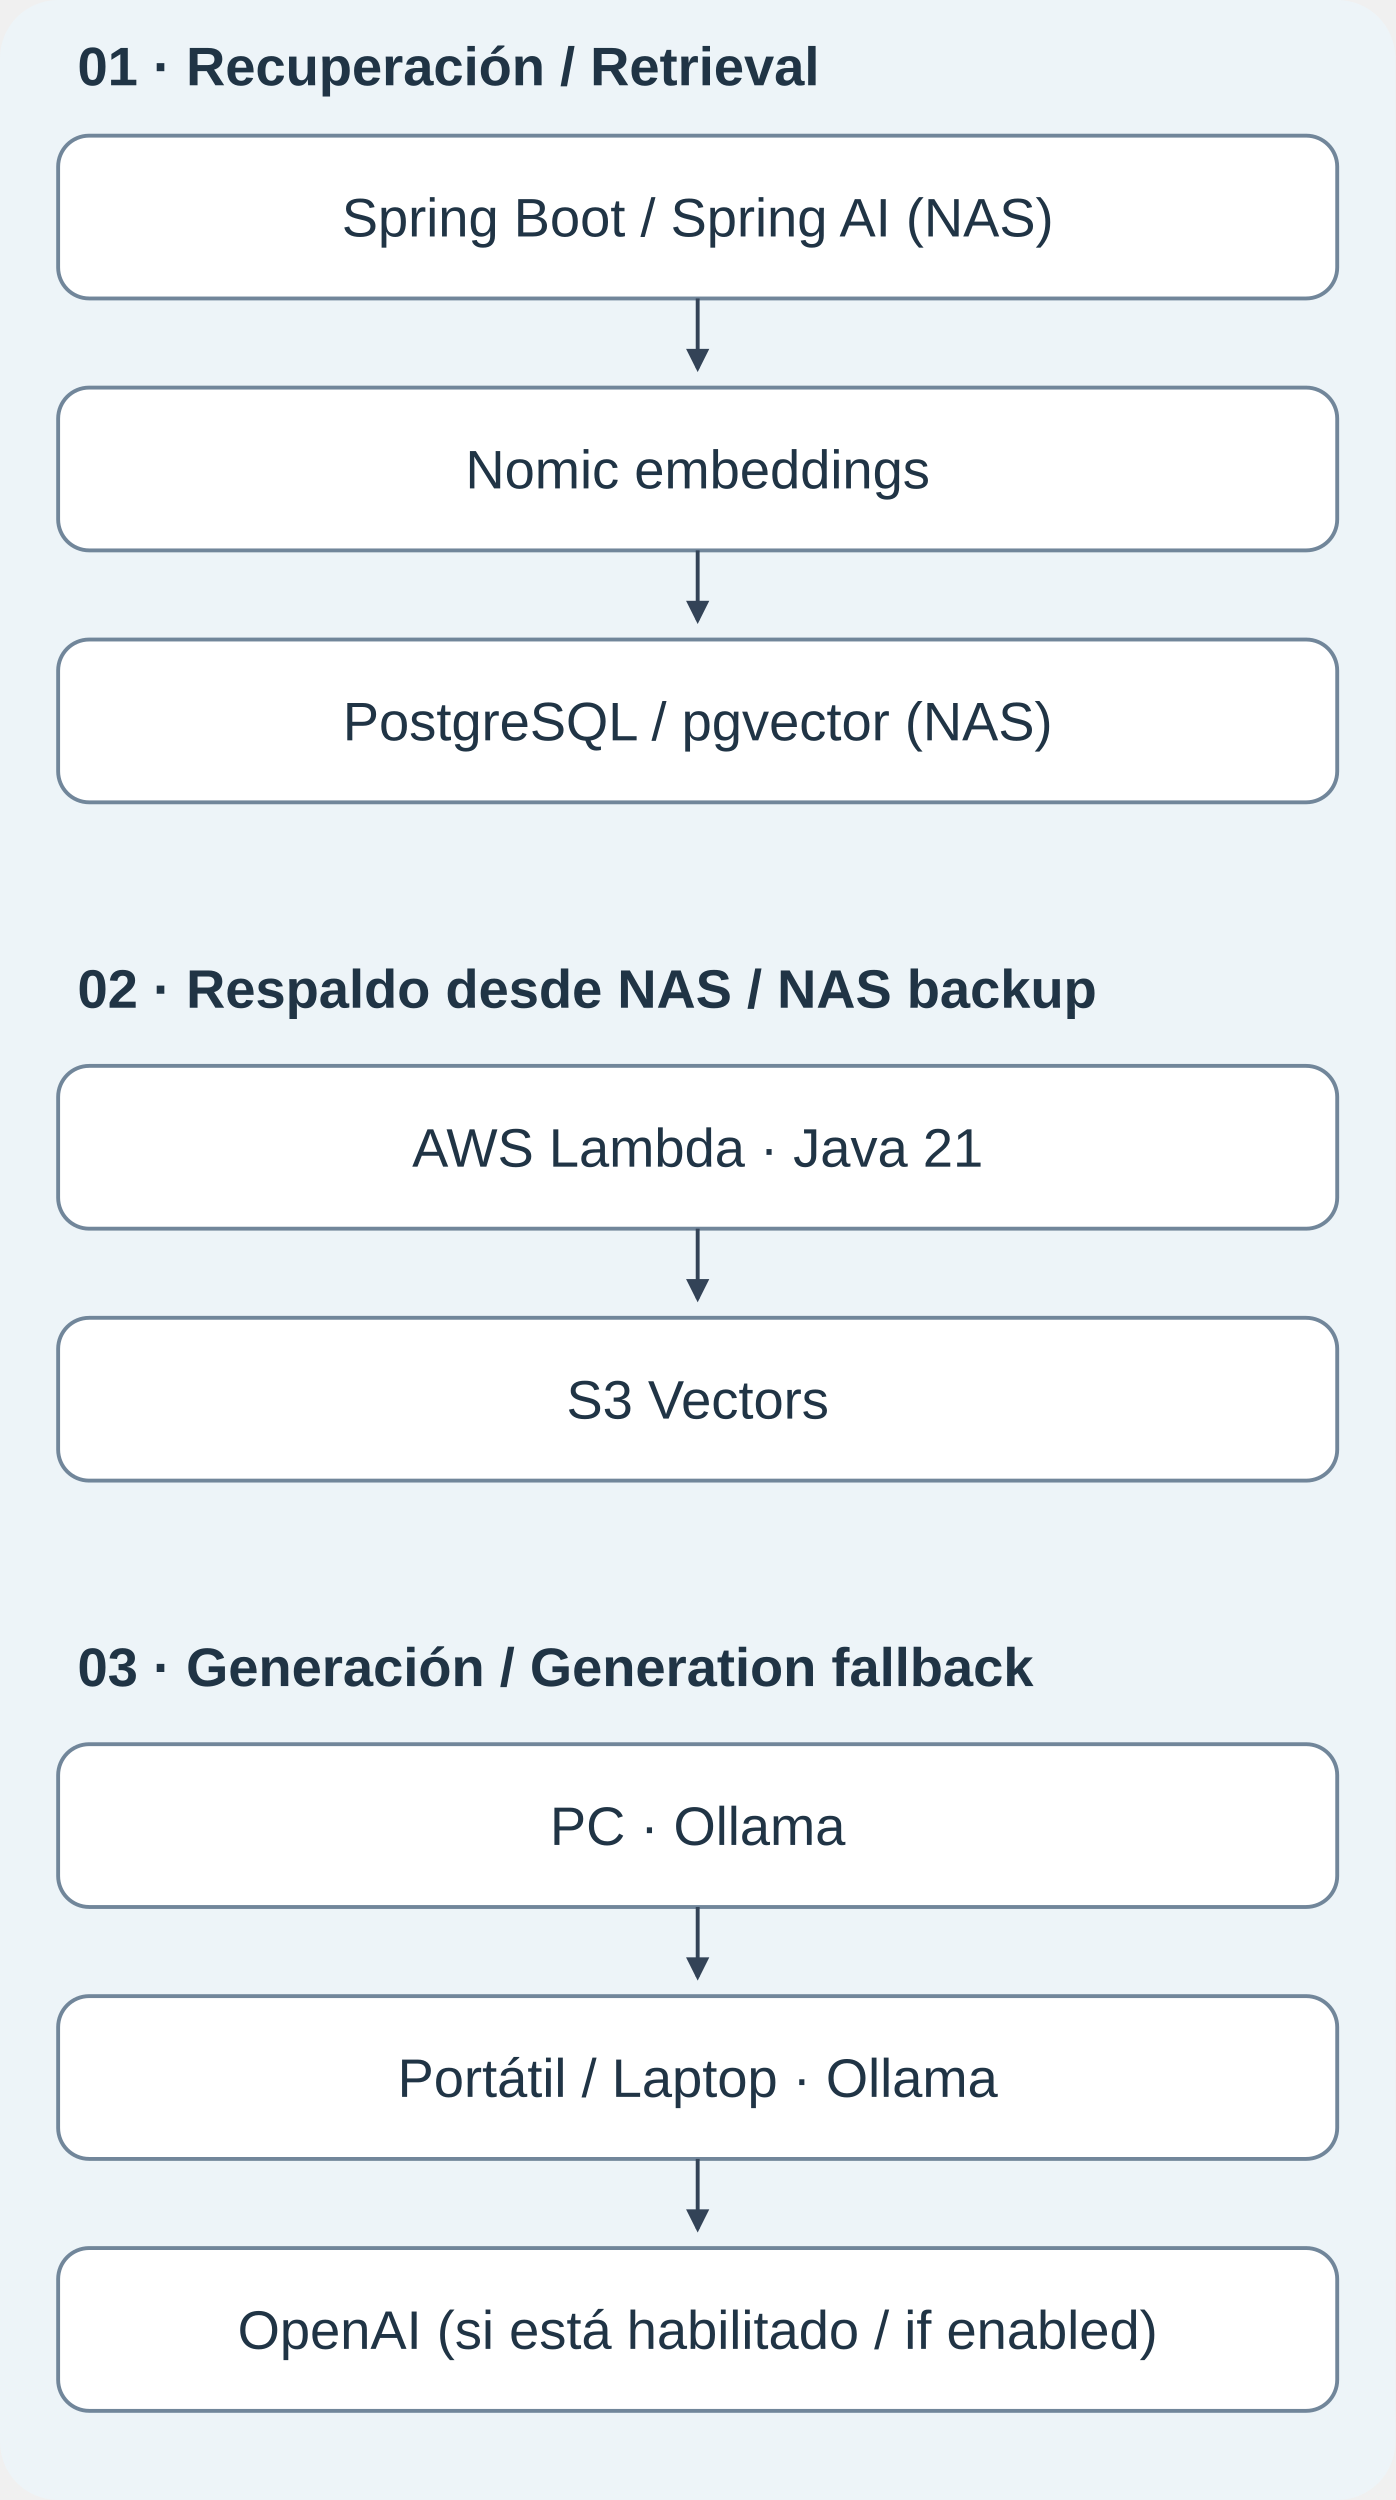
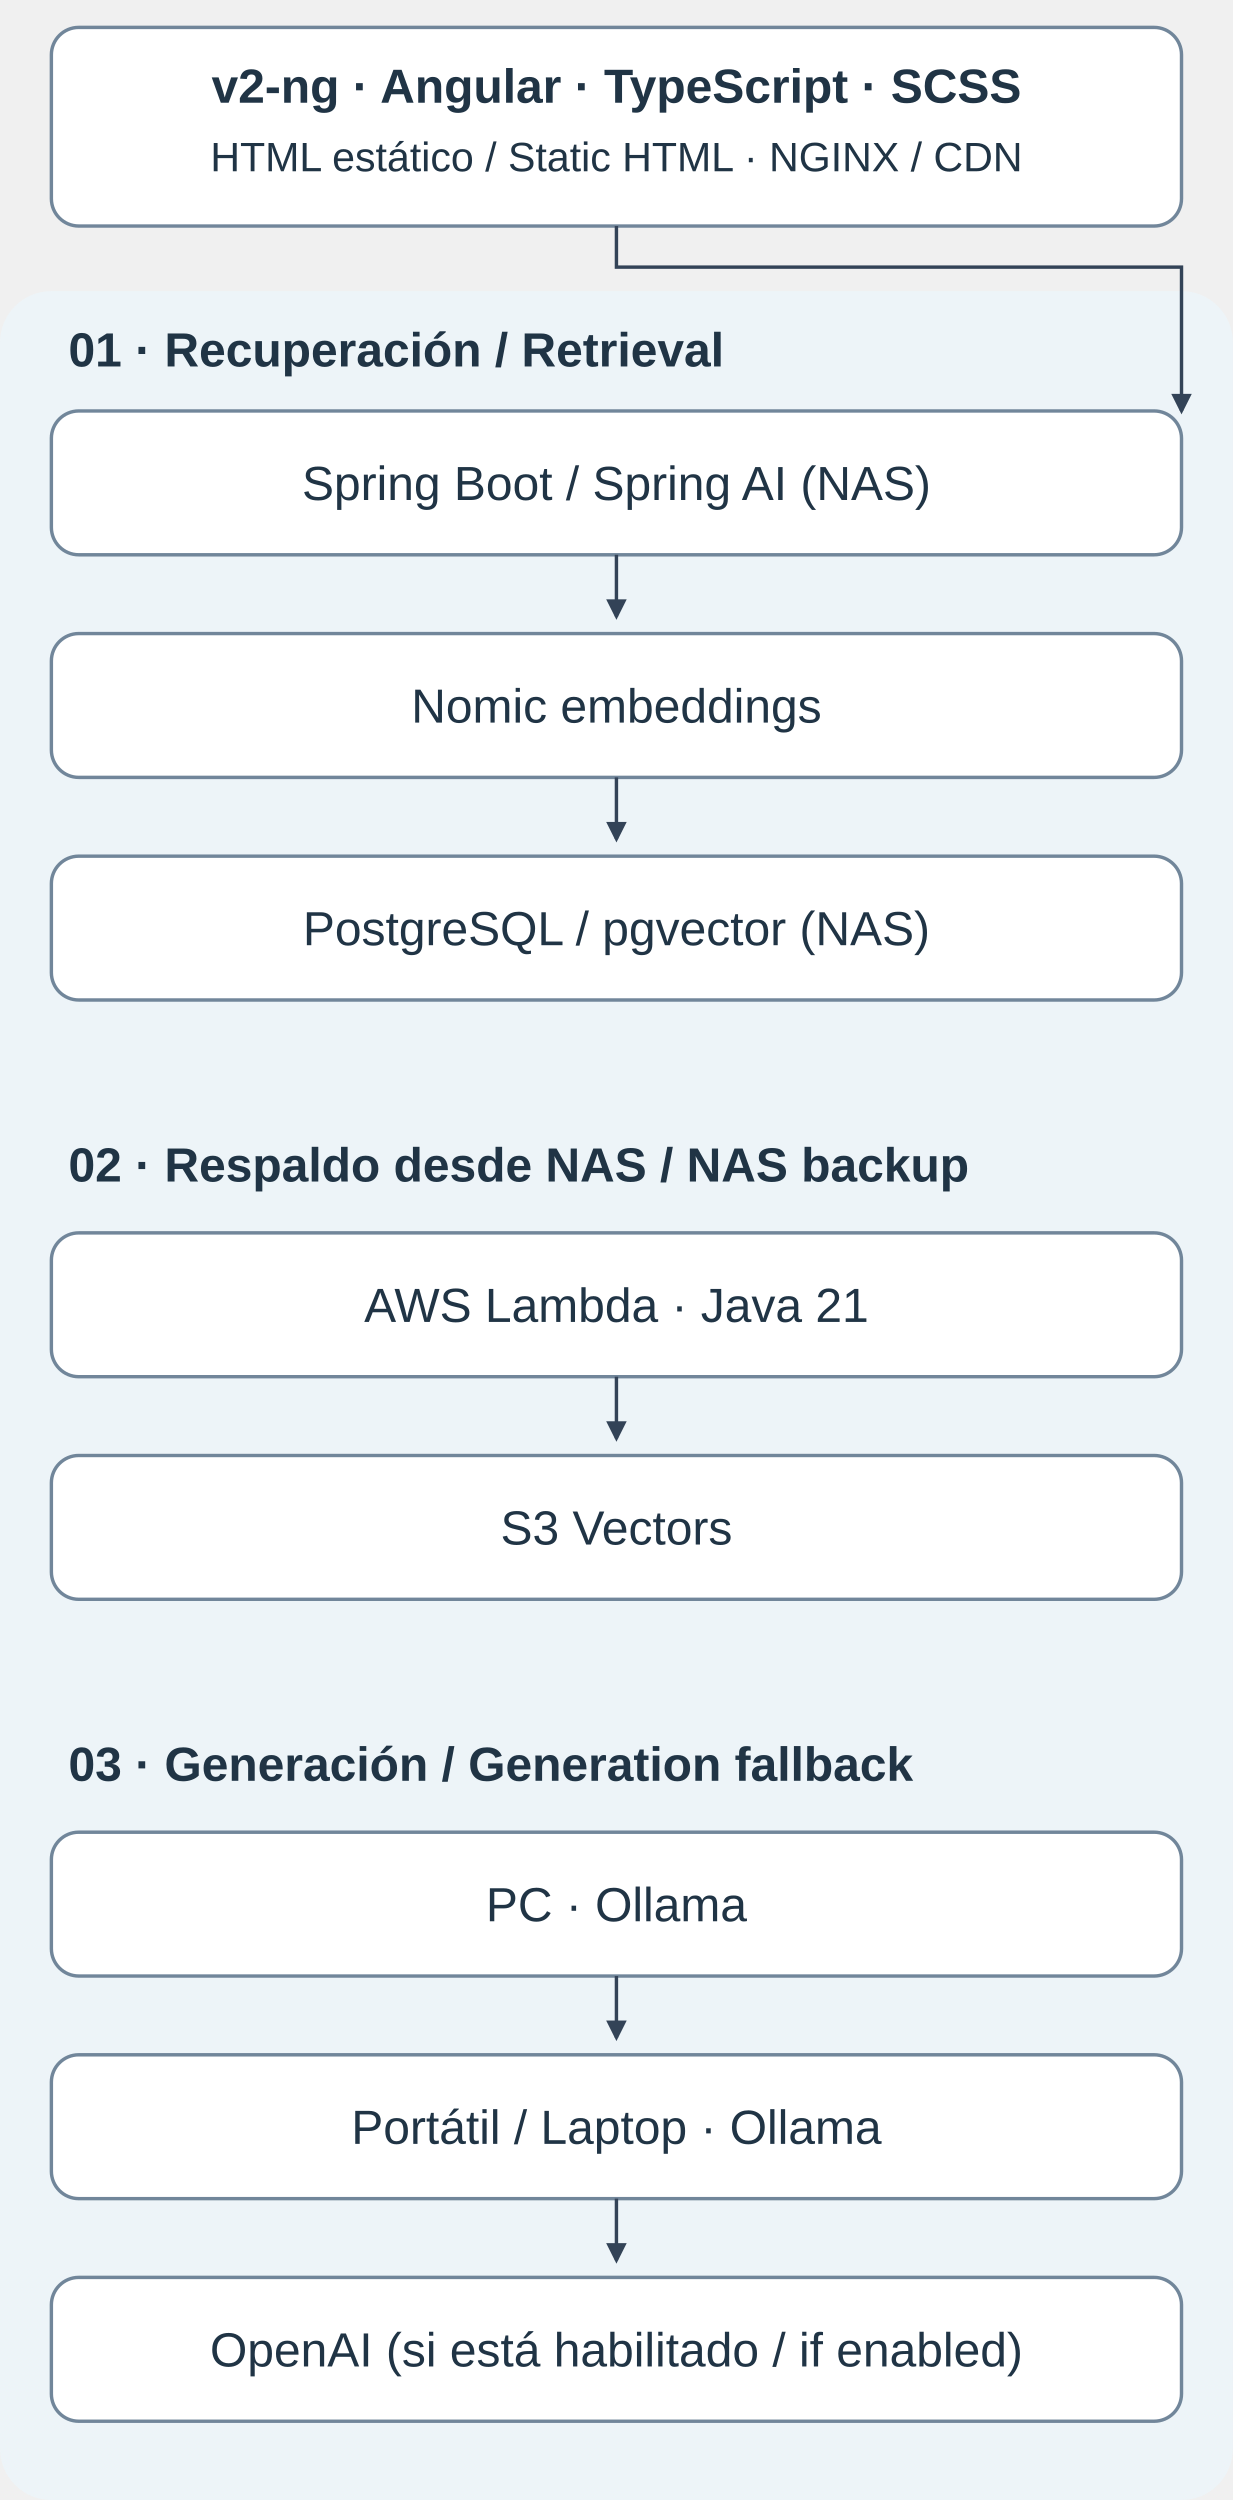
- <svg xmlns="http://www.w3.org/2000/svg" role="img" aria-label="R4R architecture" viewBox="0 0 360 645">
+ <svg xmlns="http://www.w3.org/2000/svg" role="img" aria-label="R4R architecture" viewBox="0 0 360 730">
  <defs>
    <marker id="arrow" markerWidth="8" markerHeight="8" refX="5" refY="3" orient="auto">
      <path d="M0 0L6 3L0 6" fill="#334357" />
    </marker>
  </defs>
-   <rect width="360" height="645" rx="15" fill="#edf4f8" />
-   <rect x="15" y="35" width="330" height="42" rx="8" fill="white" stroke="#71869a" />
-   <text x="180" y="61" text-anchor="middle" font-family="Arial,sans-serif" font-size="14" fill="#203445">Spring Boot / Spring AI (NAS)</text>
-   <rect x="15" y="100" width="330" height="42" rx="8" fill="white" stroke="#71869a" />
-   <text x="180" y="126" text-anchor="middle" font-family="Arial,sans-serif" font-size="14" fill="#203445">Nomic embeddings</text>
-   <rect x="15" y="165" width="330" height="42" rx="8" fill="white" stroke="#71869a" />
-   <text x="180" y="191" text-anchor="middle" font-family="Arial,sans-serif" font-size="14" fill="#203445">PostgreSQL / pgvector (NAS)</text>
-   <rect x="15" y="275" width="330" height="42" rx="8" fill="white" stroke="#71869a" />
-   <text x="180" y="301" text-anchor="middle" font-family="Arial,sans-serif" font-size="14" fill="#203445">AWS Lambda · Java 21</text>
-   <rect x="15" y="340" width="330" height="42" rx="8" fill="white" stroke="#71869a" />
-   <text x="180" y="366" text-anchor="middle" font-family="Arial,sans-serif" font-size="14" fill="#203445">S3 Vectors</text>
-   <rect x="15" y="450" width="330" height="42" rx="8" fill="white" stroke="#71869a" />
-   <text x="180" y="476" text-anchor="middle" font-family="Arial,sans-serif" font-size="14" fill="#203445">PC · Ollama</text>
-   <rect x="15" y="515" width="330" height="42" rx="8" fill="white" stroke="#71869a" />
-   <text x="180" y="541" text-anchor="middle" font-family="Arial,sans-serif" font-size="14" fill="#203445">Portátil / Laptop · Ollama</text>
-   <rect x="15" y="580" width="330" height="42" rx="8" fill="white" stroke="#71869a" />
-   <text x="180" y="606" text-anchor="middle" font-family="Arial,sans-serif" font-size="14" fill="#203445">OpenAI (si está habilitado / if enabled)</text>
-   <path d="M180 77V95" stroke="#334357" marker-end="url(#arrow)" />
-   <path d="M180 142V160" stroke="#334357" marker-end="url(#arrow)" />
-   <path d="M180 317V335" stroke="#334357" marker-end="url(#arrow)" />
-   <path d="M180 492V510" stroke="#334357" marker-end="url(#arrow)" />
-   <path d="M180 557V575" stroke="#334357" marker-end="url(#arrow)" />
-   <text x="20" y="22" font-family="Arial,sans-serif" font-size="14" font-weight="bold" fill="#203445">01 · Recuperación / Retrieval</text>
-   <text x="20" y="260" font-family="Arial,sans-serif" font-size="14" font-weight="bold" fill="#203445">02 · Respaldo desde NAS / NAS backup</text>
-   <text x="20" y="435" font-family="Arial,sans-serif" font-size="14" font-weight="bold" fill="#203445">03 · Generación / Generation fallback</text>
+   <g transform="translate(0 85)">
+     <rect width="360" height="645" rx="15" fill="#edf4f8" />
+     <rect x="15" y="35" width="330" height="42" rx="8" fill="white" stroke="#71869a" />
+     <text x="180" y="61" text-anchor="middle" font-family="Arial,sans-serif" font-size="14" fill="#203445">Spring Boot / Spring AI (NAS)</text>
+     <rect x="15" y="100" width="330" height="42" rx="8" fill="white" stroke="#71869a" />
+     <text x="180" y="126" text-anchor="middle" font-family="Arial,sans-serif" font-size="14" fill="#203445">Nomic embeddings</text>
+     <rect x="15" y="165" width="330" height="42" rx="8" fill="white" stroke="#71869a" />
+     <text x="180" y="191" text-anchor="middle" font-family="Arial,sans-serif" font-size="14" fill="#203445">PostgreSQL / pgvector (NAS)</text>
+     <rect x="15" y="275" width="330" height="42" rx="8" fill="white" stroke="#71869a" />
+     <text x="180" y="301" text-anchor="middle" font-family="Arial,sans-serif" font-size="14" fill="#203445">AWS Lambda · Java 21</text>
+     <rect x="15" y="340" width="330" height="42" rx="8" fill="white" stroke="#71869a" />
+     <text x="180" y="366" text-anchor="middle" font-family="Arial,sans-serif" font-size="14" fill="#203445">S3 Vectors</text>
+     <rect x="15" y="450" width="330" height="42" rx="8" fill="white" stroke="#71869a" />
+     <text x="180" y="476" text-anchor="middle" font-family="Arial,sans-serif" font-size="14" fill="#203445">PC · Ollama</text>
+     <rect x="15" y="515" width="330" height="42" rx="8" fill="white" stroke="#71869a" />
+     <text x="180" y="541" text-anchor="middle" font-family="Arial,sans-serif" font-size="14" fill="#203445">Portátil / Laptop · Ollama</text>
+     <rect x="15" y="580" width="330" height="42" rx="8" fill="white" stroke="#71869a" />
+     <text x="180" y="606" text-anchor="middle" font-family="Arial,sans-serif" font-size="14" fill="#203445">OpenAI (si está habilitado / if enabled)</text>
+     <path d="M180 77V95" stroke="#334357" marker-end="url(#arrow)" />
+     <path d="M180 142V160" stroke="#334357" marker-end="url(#arrow)" />
+     <path d="M180 317V335" stroke="#334357" marker-end="url(#arrow)" />
+     <path d="M180 492V510" stroke="#334357" marker-end="url(#arrow)" />
+     <path d="M180 557V575" stroke="#334357" marker-end="url(#arrow)" />
+     <text x="20" y="22" font-family="Arial,sans-serif" font-size="14" font-weight="bold" fill="#203445">01 · Recuperación / Retrieval</text>
+     <text x="20" y="260" font-family="Arial,sans-serif" font-size="14" font-weight="bold" fill="#203445">02 · Respaldo desde NAS / NAS backup</text>
+     <text x="20" y="435" font-family="Arial,sans-serif" font-size="14" font-weight="bold" fill="#203445">03 · Generación / Generation fallback</text>
+   </g>
+   <rect x="15" y="8" width="330" height="58" rx="8" fill="#fff" stroke="#71869a" />
+   <text x="180" y="30" text-anchor="middle" font-family="Arial,sans-serif" font-size="14" font-weight="bold" fill="#203445">v2-ng · Angular · TypeScript · SCSS</text>
+   <text x="180" y="50" text-anchor="middle" font-family="Arial,sans-serif" font-size="12" fill="#203445">HTML estático / Static HTML · NGINX / CDN</text>
+   <path d="M180 66V78H345V120" fill="none" stroke="#334357" marker-end="url(#arrow)" />
</svg>
